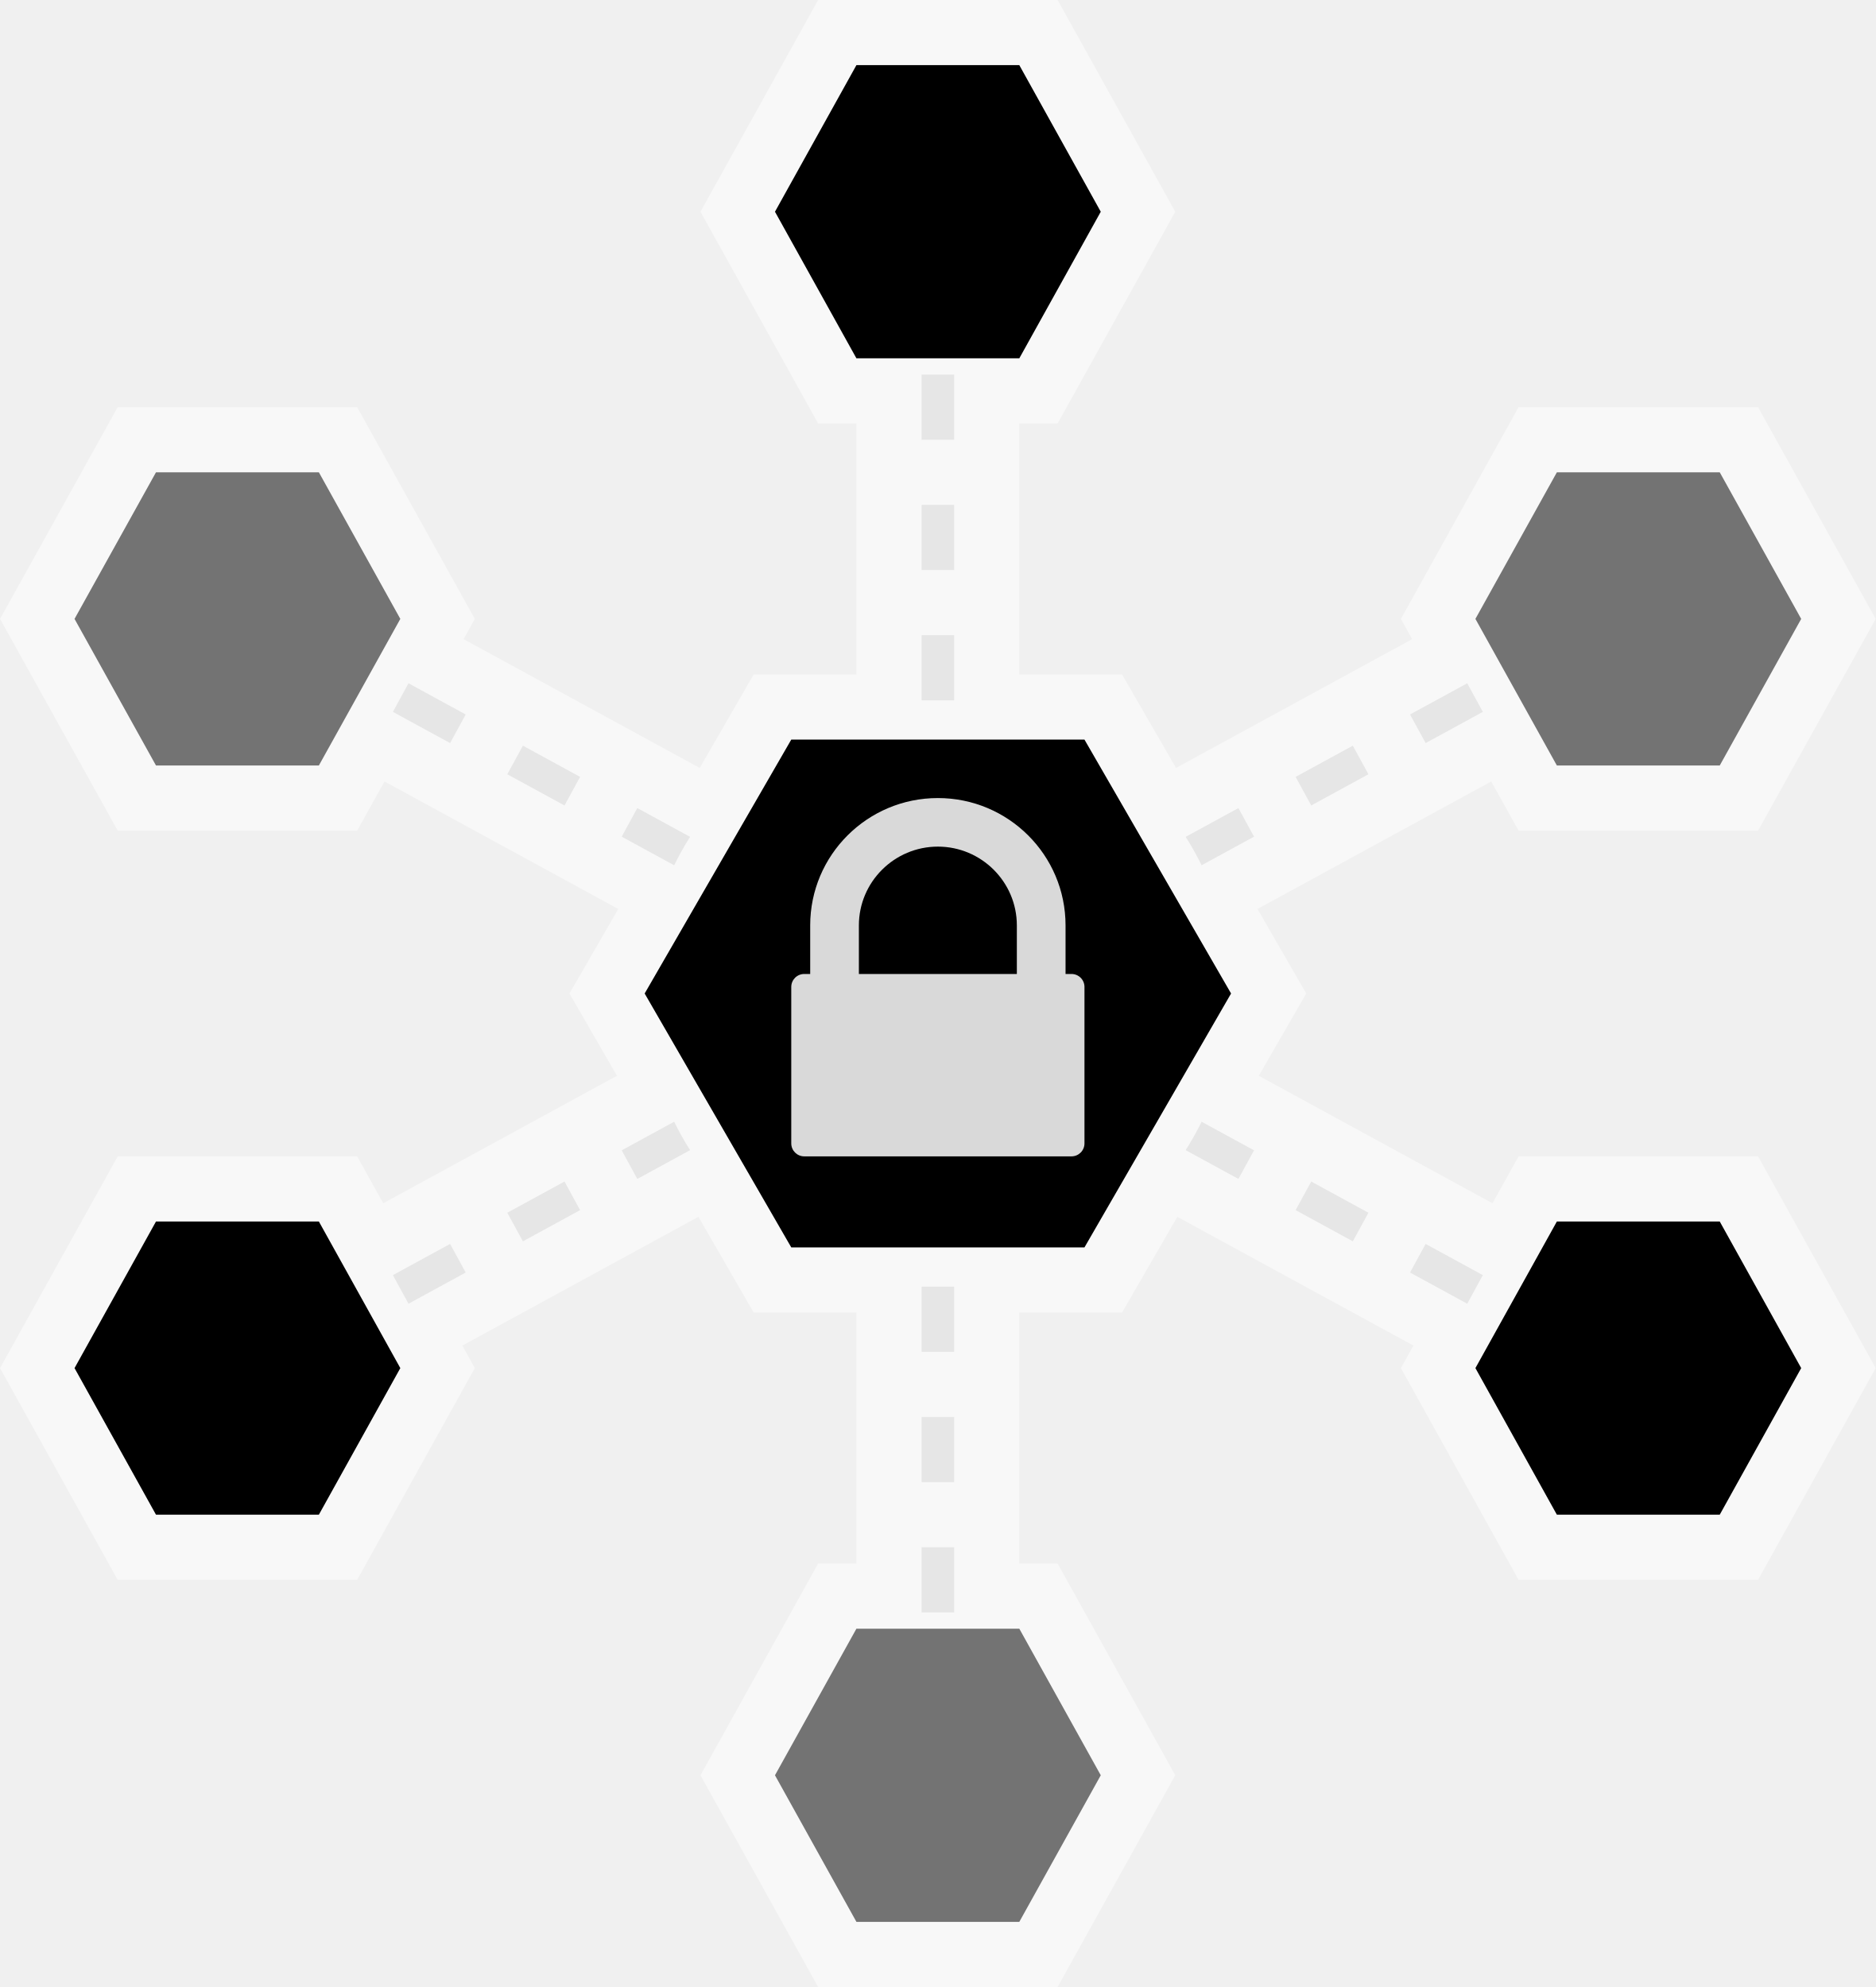
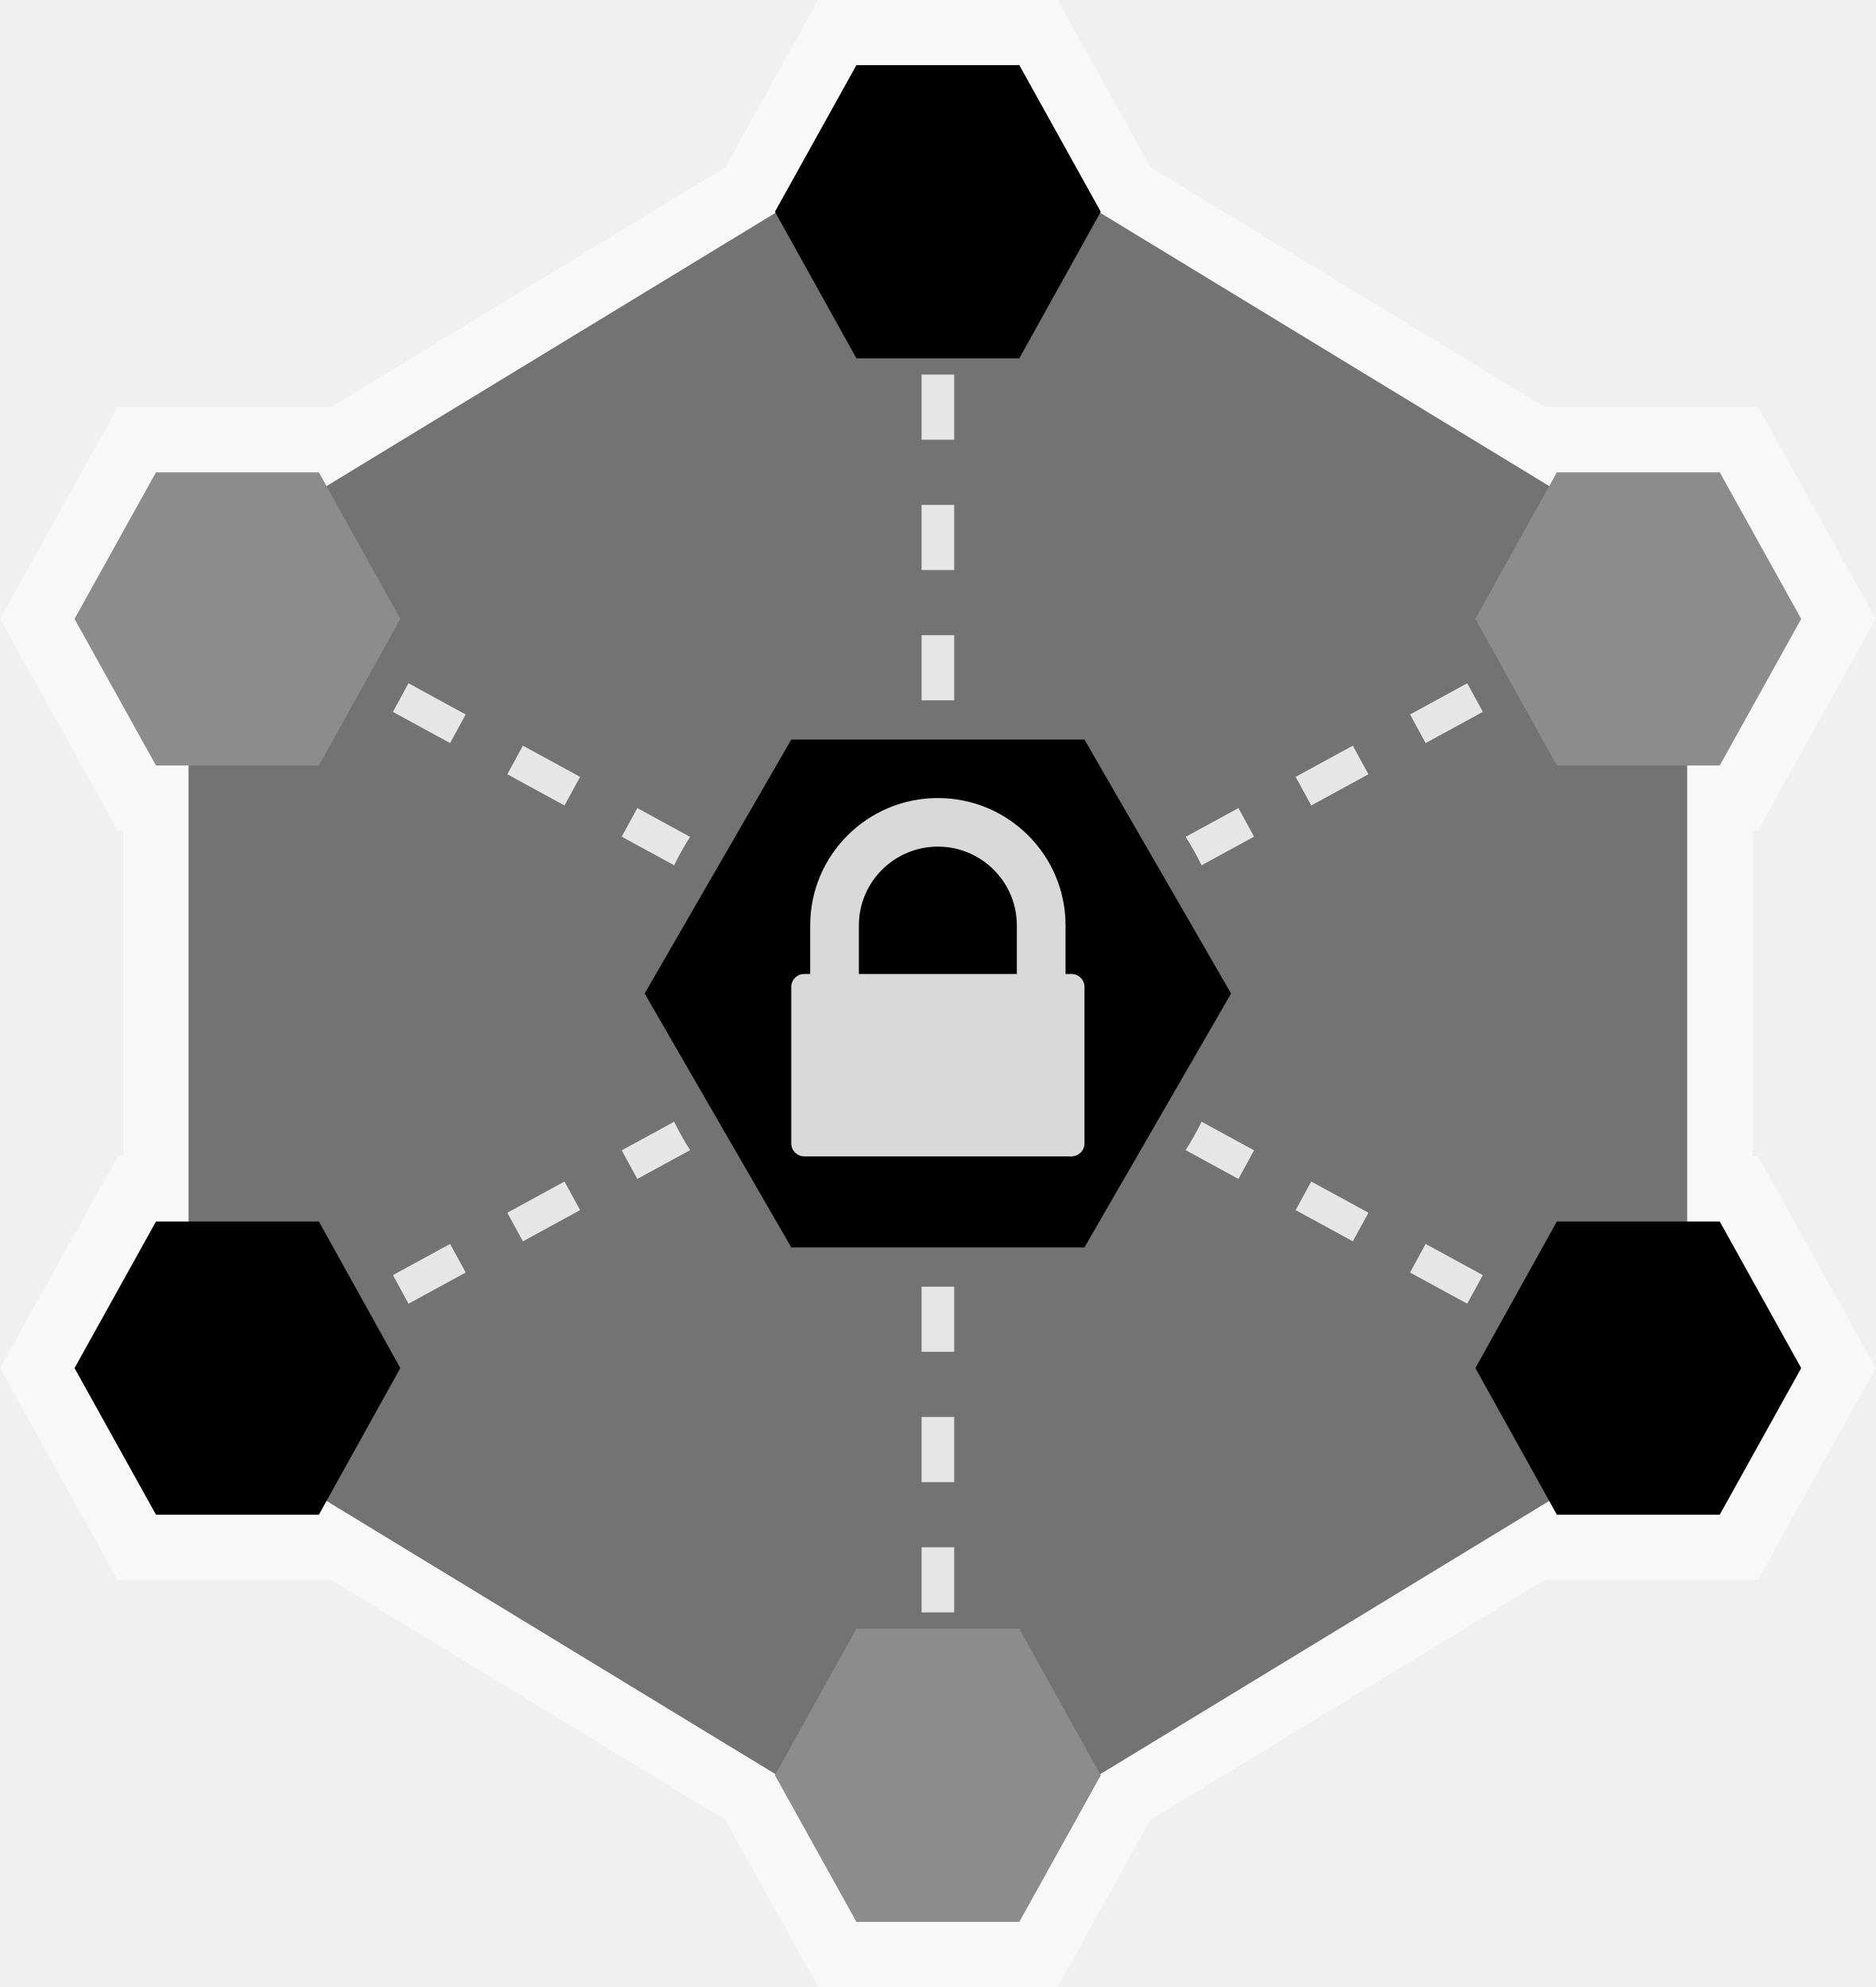
<svg xmlns="http://www.w3.org/2000/svg" viewBox="0 0 307.071 325.333" height="325.333" width="307.071" xml:space="preserve" id="svg2" version="1.1">
  <defs id="defs6">
    <clipPath id="clipPath18" clipPathUnits="userSpaceOnUse">
      <path id="path16" d="M 0,256 H 256 V 0 H 0 Z" />
    </clipPath>
    <clipPath id="clipPath26" clipPathUnits="userSpaceOnUse">
      <path id="path24" d="M 12.848,250 H 243.152 V 6 H 12.848 Z" />
    </clipPath>
-     <clipPath id="clipPath46" clipPathUnits="userSpaceOnUse">
-       <path id="path44" d="M 0,256 H 256 V 0 H 0 Z" />
+     <clipPath id="clipPath50" clipPathUnits="userSpaceOnUse">
+       <path id="path48" d="M 0,256 H 256 V 0 H 0 Z" />
    </clipPath>
  </defs>
  <g transform="matrix(1.333333,0,0,-1.333333,-17.13107,333.3331)" id="g10">
    <g id="g12">
      <g clip-path="url(#clipPath18)" id="g14">
        <g id="g20">
          <g id="g22" />
          <g id="g34">
            <g style="opacity:0.5" id="g32" clip-path="url(#clipPath26)">
              <g id="g30" transform="translate(230.9932,103.8848)">
-                 <path id="path28" style="fill:#ffffff;fill-opacity:1;fill-rule:nonzero;stroke:none" d="m 0,0 -2.286,4.115 h -4.707 -20 -4.707 L -33.986,0 l -0.91,-1.638 -28.692,15.651 3.523,6.102 2.309,4 -2.309,4 -3.683,6.379 3.404,1.857 7.026,3.831 -0.001,10e-4 7.022,3.83 7.024,3.831 4.222,2.302 1.065,-1.916 2.286,-4.115 h 4.707 20 4.707 L 0,48.23 l 10,18 2.158,3.885 L 10,74 0,92 -2.286,96.115 h -4.707 -20 -4.707 L -33.986,92 l -10,-18 -2.159,-3.885 1.38,-2.484 -4.086,-2.229 -0.002,-0.001 -0.158,-0.086 -6.865,-3.744 h 10e-4 l -7.023,-3.831 -7.024,-3.831 v -10e-4 l -3.829,-2.088 -4.314,7.472 -2.309,4 h -4.619 -8 v 30.823 h 4.707 l 2.286,4.115 10,18 2.158,3.885 L -76,124 l -10,18 -2.286,4.115 h -4.707 -20 -4.707 l -2.286,-4.115 -10,-18 -2.159,-3.885 2.159,-3.885 10,-18 2.286,-4.115 h 4.707 V 63.292 h -8 -4.619 l -2.309,-4 -4.314,-7.472 -3.83,2.088 -7.023,3.832 -7.023,3.831 -0.002,0.001 v 0 l -3.12,1.702 -3.901,2.128 v -0.001 l -0.002,0.001 -4.086,2.229 1.381,2.484 L -162,74 l -10,18 -2.286,4.115 h -4.707 -20 -4.707 l -2.286,-4.115 -10,-18 -2.159,-3.885 2.159,-3.885 10,-18 2.286,-4.115 h 4.707 20 4.707 l 2.286,4.115 1.065,1.917 4.223,-2.303 7.023,-3.831 7.022,-3.831 0.002,-0.001 v 0 l 2.826,-1.541 4.195,-2.289 v 10e-4 l 0.002,-10e-4 3.404,-1.857 -3.683,-6.379 -2.309,-4 2.309,-4 3.523,-6.102 L -171.09,-1.638 -172,0 l -2.286,4.115 h -4.707 -20 -4.707 L -205.986,0 l -10,-18 -2.159,-3.885 2.159,-3.885 10,-18 2.286,-4.115 h 4.707 20 4.707 l 2.286,4.115 10,18 2.159,3.885 -1.536,2.764 28.982,15.808 4.474,-7.749 2.309,-4 h 4.619 8 v -4.823 -8 -8 -8 -2 h -4.707 l -2.286,-4.115 -10,-18 -2.159,-3.885 2.159,-3.885 10,-18 2.286,-4.115 h 4.707 20 4.707 l 2.286,4.115 10,18 2.158,3.885 L -76,-68 l -10,18 -2.286,4.115 h -4.707 v 2 8 8 8 4.823 h 8 4.619 l 2.309,4 4.474,7.749 28.982,-15.808 -1.536,-2.764 2.159,-3.885 10,-18 2.286,-4.115 h 4.707 20 4.707 L 0,-43.77 l 10,18 2.158,3.885 L 10,-18 Z" />
+                 <path id="path28" style="fill:#ffffff;fill-opacity:1;fill-rule:nonzero;stroke:none" d="m 0,0 -2.286,4.115 h -0.707 v 40 h 0.707 L 0,48.23 l 10,18 2.158,3.885 L 10,74 0,92 -2.286,96.115 h -4.707 -20 -1.471 L -76.881,125.586 -86,142 l -2.286,4.115 h -4.707 -20 -4.707 l -2.286,-4.115 -9.119,-16.414 -48.417,-29.471 h -1.471 -20 -4.707 l -2.286,-4.115 -10,-18 -2.159,-3.885 2.159,-3.885 10,-18 2.286,-4.115 h 0.707 v -40 H -203.7 L -205.986,0 l -10,-18 -2.159,-3.885 2.159,-3.885 10,-18 2.286,-4.115 h 4.707 20 1.471 l 48.417,-29.47 9.119,-16.415 2.286,-4.115 h 4.707 20 4.707 l 2.286,4.115 9.119,16.415 48.417,29.47 h 1.471 20 4.707 L 0,-43.77 l 10,18 2.158,3.885 L 10,-18 Z" />
              </g>
            </g>
          </g>
        </g>
      </g>
    </g>
-     <g transform="translate(146,159.1768)" id="g36">
-       <path id="path38" style="fill:#000000;fill-opacity:1;fill-rule:nonzero;stroke:none" d="m 0,0 h -36 l -18,-31.177 18,-31.177 H 0 l 18,31.177 z" />
+     <g transform="translate(220,76)" id="g36">
+       <path id="path38" style="fill:#737373;fill-opacity:1;fill-rule:nonzero;stroke:none" d="m 0,0 v 104 l -92,56 -92,-56 V 0 l 92,-56 z" />
    </g>
-     <g id="g40">
-       <g clip-path="url(#clipPath46)" id="g42">
-         <g transform="translate(137.6973,130.3975)" id="g48">
-           <path id="path50" style="fill:#d9d9d9;fill-opacity:1;fill-rule:nonzero;stroke:none" d="m 0,0 h -9.697 -9.698 v 5.964 c 0,5.335 4.351,9.675 9.698,9.675 C -4.35,15.639 0,11.299 0,5.964 Z m 6.709,0 h -0.73 v 5.964 c 0,8.637 -7.019,15.639 -15.676,15.639 -8.657,0 -15.676,-7.002 -15.676,-15.639 V 0 h -0.73 c -0.88,0 -1.594,-0.712 -1.594,-1.59 v -19.217 c 0,-0.879 0.714,-1.59 1.594,-1.59 H 6.709 c 0.88,0 1.594,0.711 1.594,1.59 V -1.59 C 8.303,-0.712 7.589,0 6.709,0" />
+     <g transform="translate(146,159.1768)" id="g40">
+       <path id="path42" style="fill:#000000;fill-opacity:1;fill-rule:nonzero;stroke:none" d="m 0,0 h -36 l -18,-31.177 18,-31.177 H 0 l 18,31.177 z" />
+     </g>
+     <g id="g44">
+       <g clip-path="url(#clipPath50)" id="g46">
+         <g transform="translate(137.6973,130.3975)" id="g52">
+           <path id="path54" style="fill:#d9d9d9;fill-opacity:1;fill-rule:nonzero;stroke:none" d="m 0,0 h -9.697 -9.698 v 5.964 c 0,5.335 4.351,9.675 9.698,9.675 C -4.35,15.639 0,11.299 0,5.964 Z m 6.709,0 h -0.73 v 5.964 c 0,8.637 -7.019,15.639 -15.676,15.639 -8.657,0 -15.676,-7.002 -15.676,-15.639 V 0 h -0.73 c -0.88,0 -1.594,-0.712 -1.594,-1.59 v -19.217 c 0,-0.879 0.714,-1.59 1.594,-1.59 H 6.709 c 0.88,0 1.594,0.711 1.594,1.59 V -1.59 C 8.303,-0.712 7.589,0 6.709,0" />
        </g>
-         <path id="path52" style="fill:#e6e6e6;fill-opacity:1;fill-rule:nonzero;stroke:none" d="m 126,84 h 4 v 8 h -4 z" />
-         <path id="path54" style="fill:#e6e6e6;fill-opacity:1;fill-rule:nonzero;stroke:none" d="m 130,60 h -4 v -8 h 4 z" />
-         <path id="path56" style="fill:#e6e6e6;fill-opacity:1;fill-rule:nonzero;stroke:none" d="m 130,76 h -4 v -8 h 4 z" />
-         <g transform="translate(97.5767,147.2363)" id="g58">
-           <path id="path60" style="fill:#e6e6e6;fill-opacity:1;fill-rule:nonzero;stroke:none" d="M 0,0 -6.48,3.534 -8.395,0.022 -1.956,-3.49 C -1.369,-2.286 -0.712,-1.124 0,0" />
+         <path id="path56" style="fill:#e6e6e6;fill-opacity:1;fill-rule:nonzero;stroke:none" d="m 126,84 h 4 v 8 h -4 z" />
+         <path id="path58" style="fill:#e6e6e6;fill-opacity:1;fill-rule:nonzero;stroke:none" d="m 130,60 h -4 v -8 h 4 z" />
+         <path id="path60" style="fill:#e6e6e6;fill-opacity:1;fill-rule:nonzero;stroke:none" d="m 130,76 h -4 v -8 h 4 z" />
+         <g transform="translate(97.5767,147.2363)" id="g62">
+           <path id="path64" style="fill:#e6e6e6;fill-opacity:1;fill-rule:nonzero;stroke:none" d="M 0,0 -6.48,3.534 -8.395,0.022 -1.956,-3.49 C -1.369,-2.286 -0.712,-1.124 0,0" />
        </g>
-         <g transform="translate(77.0508,158.4326)" id="g62">
-           <path id="path64" style="fill:#e6e6e6;fill-opacity:1;fill-rule:nonzero;stroke:none" d="m 0,0 -1.916,-3.512 7.023,-3.831 1.916,3.512 z" />
-         </g>
-         <g transform="translate(48.958,173.7559)" id="g66">
+         <g transform="translate(77.0508,158.4326)" id="g66">
          <path id="path68" style="fill:#e6e6e6;fill-opacity:1;fill-rule:nonzero;stroke:none" d="m 0,0 -1.916,-3.512 7.023,-3.831 1.916,3.512 z" />
        </g>
-         <g transform="translate(201.9346,166.4131)" id="g70">
-           <path id="path72" style="fill:#e6e6e6;fill-opacity:1;fill-rule:nonzero;stroke:none" d="M 0,0 7.023,3.831 5.107,7.343 -1.916,3.512 Z" />
+         <g transform="translate(48.958,173.7559)" id="g70">
+           <path id="path72" style="fill:#e6e6e6;fill-opacity:1;fill-rule:nonzero;stroke:none" d="m 0,0 -1.916,-3.512 7.023,-3.831 1.916,3.512 z" />
        </g>
-         <g transform="translate(68.1118,158.752)" id="g74">
-           <path id="path76" style="fill:#e6e6e6;fill-opacity:1;fill-rule:nonzero;stroke:none" d="M 0,0 1.915,3.512 -5.108,7.342 -7.023,3.83 Z" />
+         <g transform="translate(201.9346,166.4131)" id="g74">
+           <path id="path76" style="fill:#e6e6e6;fill-opacity:1;fill-rule:nonzero;stroke:none" d="M 0,0 7.023,3.831 5.107,7.343 -1.916,3.512 Z" />
        </g>
-         <g transform="translate(160.3789,143.7466)" id="g78">
-           <path id="path80" style="fill:#e6e6e6;fill-opacity:1;fill-rule:nonzero;stroke:none" d="M 0,0 6.44,3.512 4.524,7.024 -1.956,3.49 C -1.243,2.366 -0.587,1.204 0,0" />
+         <g transform="translate(68.1118,158.752)" id="g78">
+           <path id="path80" style="fill:#e6e6e6;fill-opacity:1;fill-rule:nonzero;stroke:none" d="M 0,0 1.915,3.512 -5.108,7.342 -7.023,3.83 Z" />
        </g>
-         <g transform="translate(187.8887,158.752)" id="g82">
-           <path id="path84" style="fill:#e6e6e6;fill-opacity:1;fill-rule:nonzero;stroke:none" d="M 0,0 7.023,3.83 5.107,7.342 -1.916,3.512 Z" />
+         <g transform="translate(160.3789,143.7466)" id="g82">
+           <path id="path84" style="fill:#e6e6e6;fill-opacity:1;fill-rule:nonzero;stroke:none" d="M 0,0 6.44,3.512 4.524,7.024 -1.956,3.49 C -1.243,2.366 -0.587,1.204 0,0" />
        </g>
-         <g transform="translate(173.8418,151.0898)" id="g86">
-           <path id="path88" style="fill:#e6e6e6;fill-opacity:1;fill-rule:nonzero;stroke:none" d="M 0,0 7.023,3.831 5.107,7.343 -1.916,3.512 Z" />
+         <g transform="translate(187.8887,158.752)" id="g86">
+           <path id="path88" style="fill:#e6e6e6;fill-opacity:1;fill-rule:nonzero;stroke:none" d="M 0,0 7.023,3.83 5.107,7.342 -1.916,3.512 Z" />
        </g>
-         <path id="path90" style="fill:#e6e6e6;fill-opacity:1;fill-rule:nonzero;stroke:none" d="m 130,172 h -4 v -8 h 4 z" />
-         <path id="path92" style="fill:#e6e6e6;fill-opacity:1;fill-rule:nonzero;stroke:none" d="m 126,196 h 4 v 8 h -4 z" />
-         <path id="path94" style="fill:#e6e6e6;fill-opacity:1;fill-rule:nonzero;stroke:none" d="m 126,180 h 4 v 8 h -4 z" />
-         <g transform="translate(158.4229,108.7637)" id="g96">
-           <path id="path98" style="fill:#e6e6e6;fill-opacity:1;fill-rule:nonzero;stroke:none" d="m 0,0 6.48,-3.534 1.916,3.512 -6.44,3.511 C 1.369,2.286 0.713,1.124 0,0" />
+         <g transform="translate(173.8418,151.0898)" id="g90">
+           <path id="path92" style="fill:#e6e6e6;fill-opacity:1;fill-rule:nonzero;stroke:none" d="M 0,0 7.023,3.831 5.107,7.343 -1.916,3.512 Z" />
        </g>
-         <g transform="translate(178.9492,97.5674)" id="g100">
-           <path id="path102" style="fill:#e6e6e6;fill-opacity:1;fill-rule:nonzero;stroke:none" d="M 0,0 1.916,3.512 -5.107,7.343 -7.023,3.831 Z" />
+         <path id="path94" style="fill:#e6e6e6;fill-opacity:1;fill-rule:nonzero;stroke:none" d="m 130,172 h -4 v -8 h 4 z" />
+         <path id="path96" style="fill:#e6e6e6;fill-opacity:1;fill-rule:nonzero;stroke:none" d="m 126,196 h 4 v 8 h -4 z" />
+         <path id="path98" style="fill:#e6e6e6;fill-opacity:1;fill-rule:nonzero;stroke:none" d="m 126,180 h 4 v 8 h -4 z" />
+         <g transform="translate(158.4229,108.7637)" id="g100">
+           <path id="path102" style="fill:#e6e6e6;fill-opacity:1;fill-rule:nonzero;stroke:none" d="m 0,0 6.48,-3.534 1.916,3.512 -6.44,3.511 C 1.369,2.286 0.713,1.124 0,0" />
        </g>
-         <g transform="translate(207.042,82.2441)" id="g104">
+         <g transform="translate(178.9492,97.5674)" id="g104">
          <path id="path106" style="fill:#e6e6e6;fill-opacity:1;fill-rule:nonzero;stroke:none" d="M 0,0 1.916,3.512 -5.107,7.343 -7.023,3.831 Z" />
        </g>
-         <g transform="translate(54.0654,89.5869)" id="g108">
-           <path id="path110" style="fill:#e6e6e6;fill-opacity:1;fill-rule:nonzero;stroke:none" d="m 0,0 -7.023,-3.831 1.916,-3.512 7.023,3.831 z" />
+         <g transform="translate(207.042,82.2441)" id="g108">
+           <path id="path110" style="fill:#e6e6e6;fill-opacity:1;fill-rule:nonzero;stroke:none" d="M 0,0 1.916,3.512 -5.107,7.343 -7.023,3.831 Z" />
        </g>
-         <g transform="translate(187.8877,97.248)" id="g112">
-           <path id="path114" style="fill:#e6e6e6;fill-opacity:1;fill-rule:nonzero;stroke:none" d="m 0,0 -1.915,-3.512 7.023,-3.83 1.915,3.512 z" />
+         <g transform="translate(54.0654,89.5869)" id="g112">
+           <path id="path114" style="fill:#e6e6e6;fill-opacity:1;fill-rule:nonzero;stroke:none" d="m 0,0 -7.023,-3.831 1.916,-3.512 7.023,3.831 z" />
        </g>
-         <g transform="translate(95.6211,112.2539)" id="g116">
-           <path id="path118" style="fill:#e6e6e6;fill-opacity:1;fill-rule:nonzero;stroke:none" d="m 0,0 -6.44,-3.513 1.916,-3.511 6.48,3.534 C 1.244,-2.366 0.586,-1.204 0,0" />
+         <g transform="translate(187.8877,97.248)" id="g116">
+           <path id="path118" style="fill:#e6e6e6;fill-opacity:1;fill-rule:nonzero;stroke:none" d="m 0,0 -1.915,-3.512 7.023,-3.83 1.915,3.512 z" />
        </g>
-         <g transform="translate(68.1113,97.248)" id="g120">
-           <path id="path122" style="fill:#e6e6e6;fill-opacity:1;fill-rule:nonzero;stroke:none" d="m 0,0 -7.023,-3.83 1.916,-3.512 7.023,3.83 z" />
+         <g transform="translate(95.6211,112.2539)" id="g120">
+           <path id="path122" style="fill:#e6e6e6;fill-opacity:1;fill-rule:nonzero;stroke:none" d="m 0,0 -6.44,-3.513 1.916,-3.511 6.48,3.534 C 1.244,-2.366 0.586,-1.204 0,0" />
        </g>
-         <g transform="translate(82.1582,104.9102)" id="g124">
-           <path id="path126" style="fill:#e6e6e6;fill-opacity:1;fill-rule:nonzero;stroke:none" d="m 0,0 -7.023,-3.831 1.916,-3.512 7.023,3.831 z" />
+         <g transform="translate(68.1113,97.248)" id="g124">
+           <path id="path126" style="fill:#e6e6e6;fill-opacity:1;fill-rule:nonzero;stroke:none" d="m 0,0 -7.023,-3.83 1.916,-3.512 7.023,3.83 z" />
        </g>
-         <g transform="translate(52,192)" id="g128">
-           <path id="path130" style="fill:#737373;fill-opacity:1;fill-rule:nonzero;stroke:none" d="m 0,0 h -20 l -10,-18 10,-18 H 0 l 10,18 z" />
+         <g transform="translate(82.1582,104.9102)" id="g128">
+           <path id="path130" style="fill:#e6e6e6;fill-opacity:1;fill-rule:nonzero;stroke:none" d="m 0,0 -7.023,-3.831 1.916,-3.512 7.023,3.831 z" />
        </g>
-         <g transform="translate(224,192)" id="g132">
-           <path id="path134" style="fill:#737373;fill-opacity:1;fill-rule:nonzero;stroke:none" d="m 0,0 h -20 l -10,-18 10,-18 H 0 l 10,18 z" />
+         <g transform="translate(52,192)" id="g132">
+           <path id="path134" style="fill:#8c8c8c;fill-opacity:1;fill-rule:nonzero;stroke:none" d="m 0,0 h -20 l -10,-18 10,-18 H 0 l 10,18 z" />
        </g>
-         <g transform="translate(138,50)" id="g136">
-           <path id="path138" style="fill:#737373;fill-opacity:1;fill-rule:nonzero;stroke:none" d="m 0,0 h -20 l -10,-18 10,-18 H 0 l 10,18 z" />
+         <g transform="translate(224,192)" id="g136">
+           <path id="path138" style="fill:#8c8c8c;fill-opacity:1;fill-rule:nonzero;stroke:none" d="m 0,0 h -20 l -10,-18 10,-18 H 0 l 10,18 z" />
        </g>
-         <g transform="translate(138,242)" id="g140">
-           <path id="path142" style="fill:#000000;fill-opacity:1;fill-rule:nonzero;stroke:none" d="m 0,0 h -20 l -10,-18 10,-18 H 0 l 10,18 z" />
+         <g transform="translate(138,50)" id="g140">
+           <path id="path142" style="fill:#8c8c8c;fill-opacity:1;fill-rule:nonzero;stroke:none" d="m 0,0 h -20 l -10,-18 10,-18 H 0 l 10,18 z" />
        </g>
-         <g transform="translate(52,100)" id="g144">
+         <g transform="translate(138,242)" id="g144">
          <path id="path146" style="fill:#000000;fill-opacity:1;fill-rule:nonzero;stroke:none" d="m 0,0 h -20 l -10,-18 10,-18 H 0 l 10,18 z" />
        </g>
-         <g transform="translate(224,100)" id="g148">
+         <g transform="translate(52,100)" id="g148">
          <path id="path150" style="fill:#000000;fill-opacity:1;fill-rule:nonzero;stroke:none" d="m 0,0 h -20 l -10,-18 10,-18 H 0 l 10,18 z" />
+         </g>
+         <g transform="translate(224,100)" id="g152">
+           <path id="path154" style="fill:#000000;fill-opacity:1;fill-rule:nonzero;stroke:none" d="m 0,0 h -20 l -10,-18 10,-18 H 0 l 10,18 z" />
        </g>
      </g>
    </g>
  </g>
</svg>
